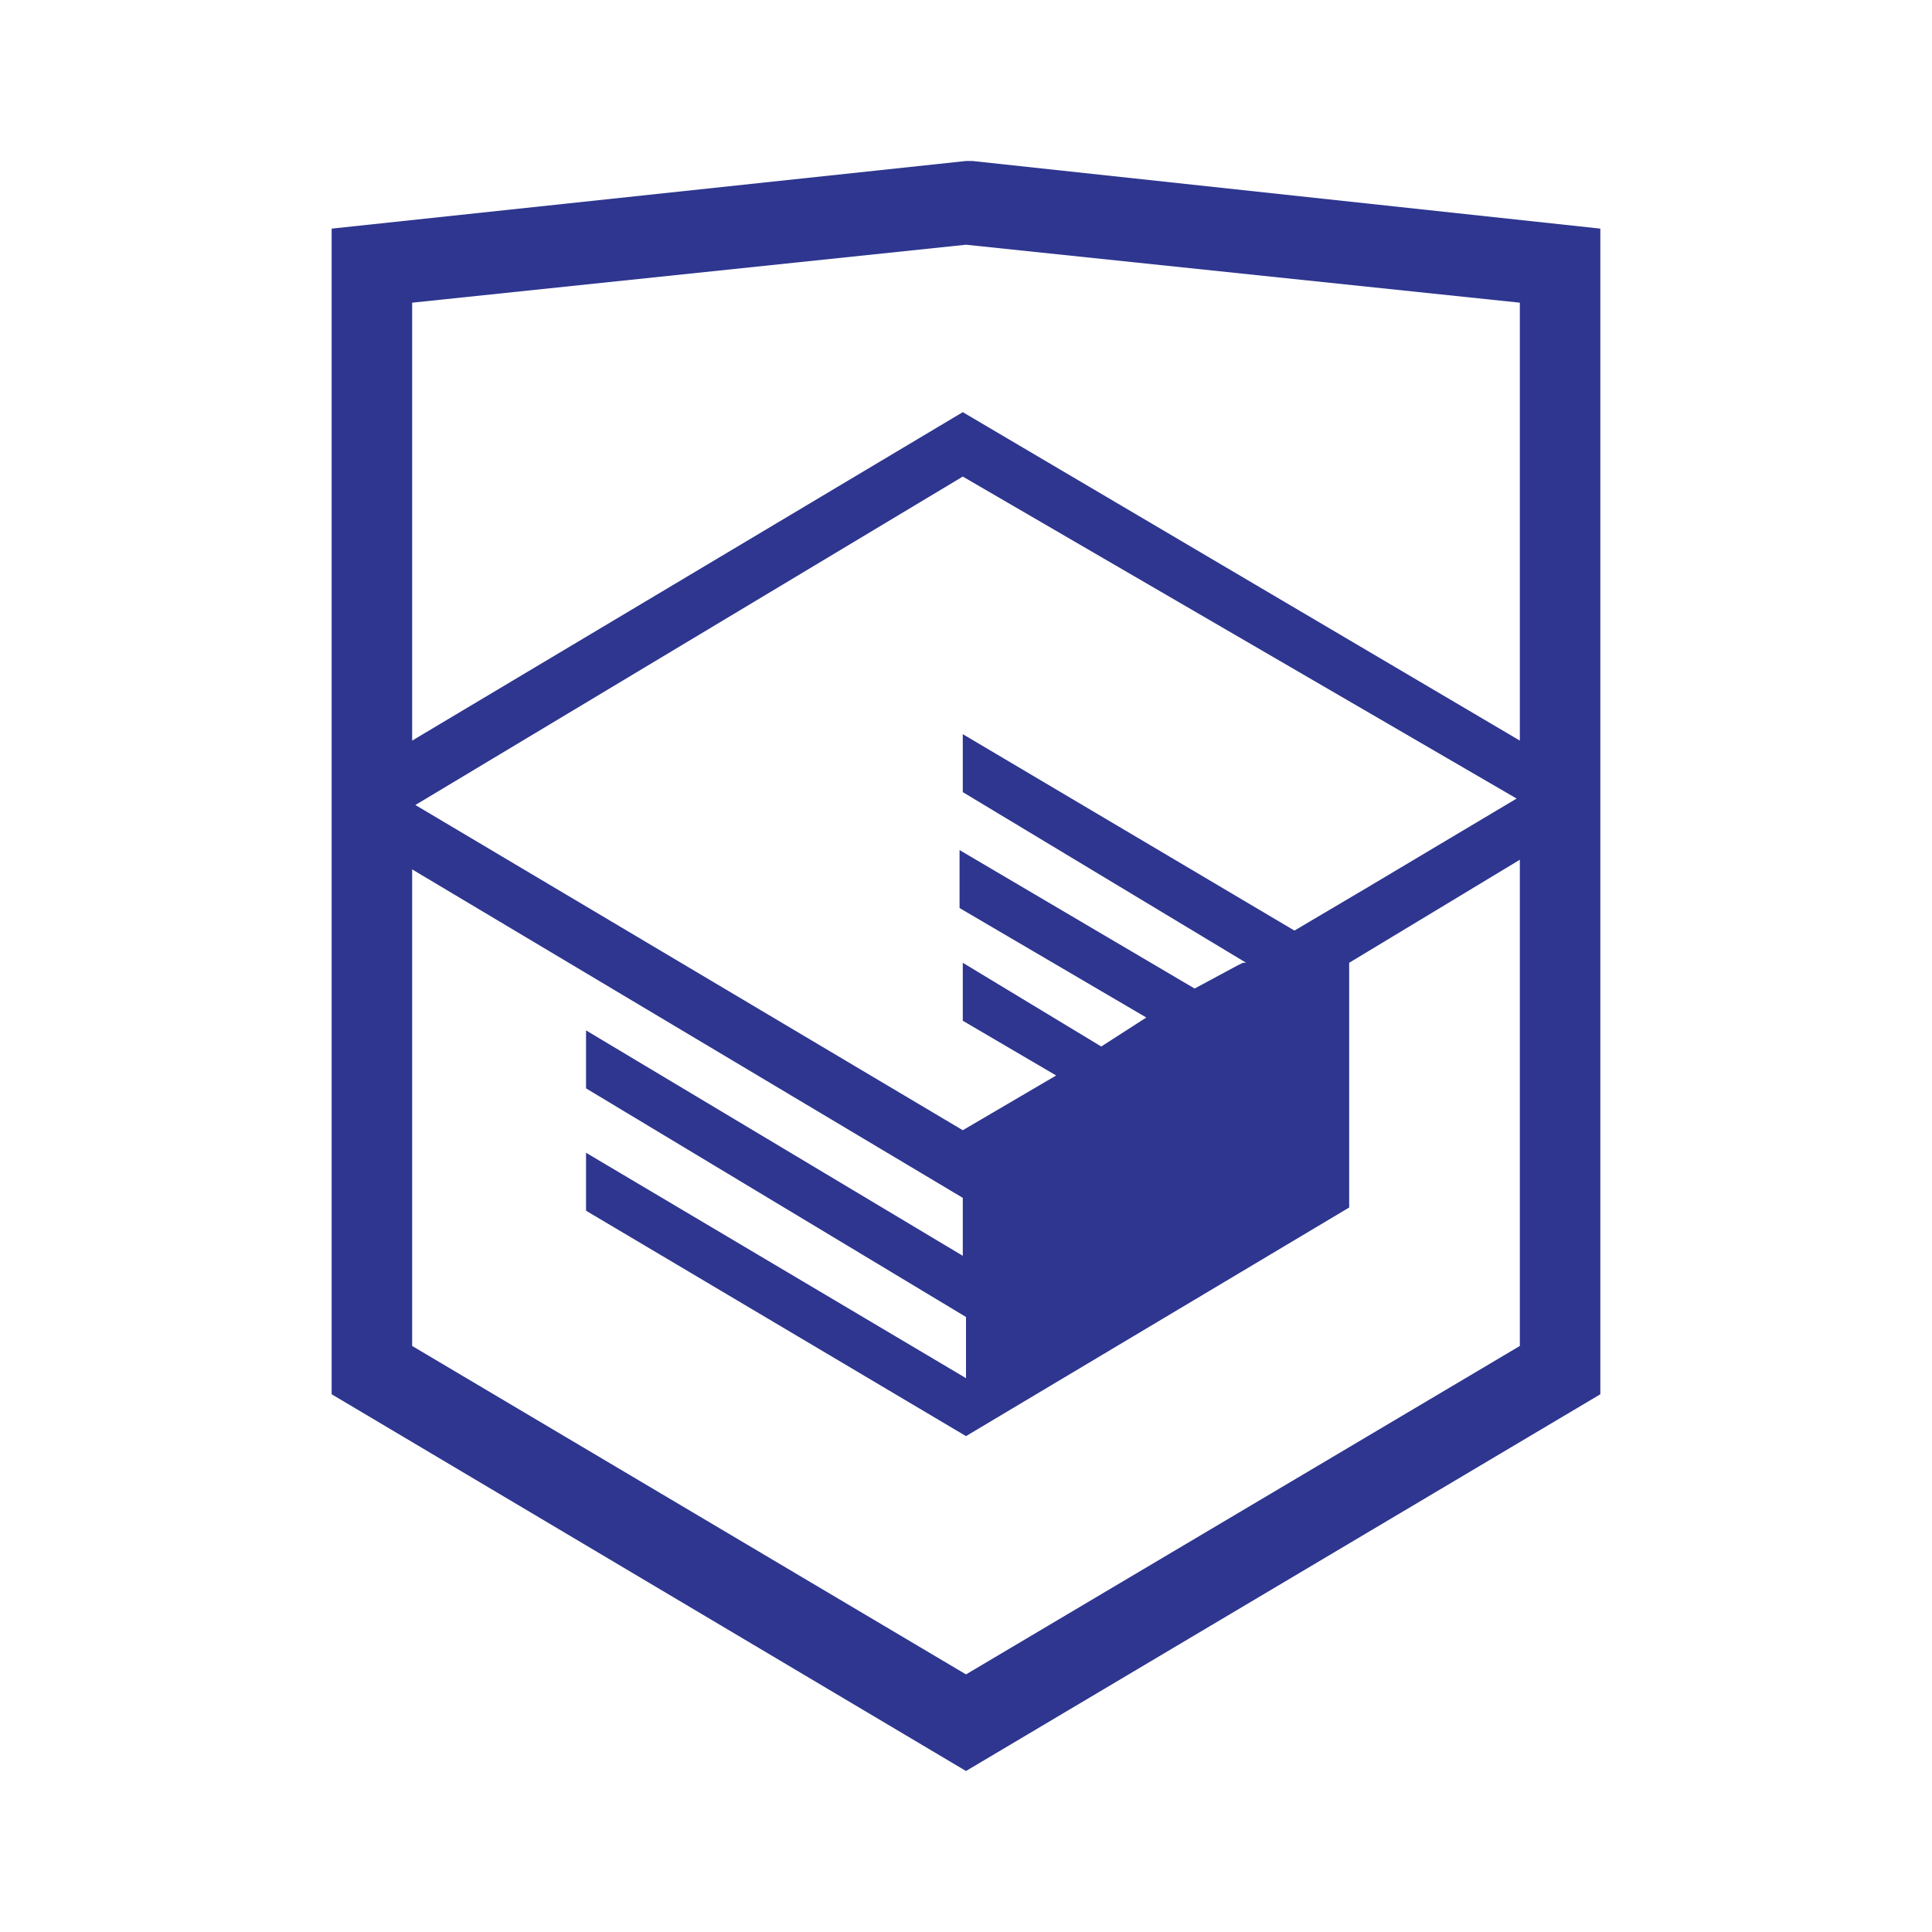
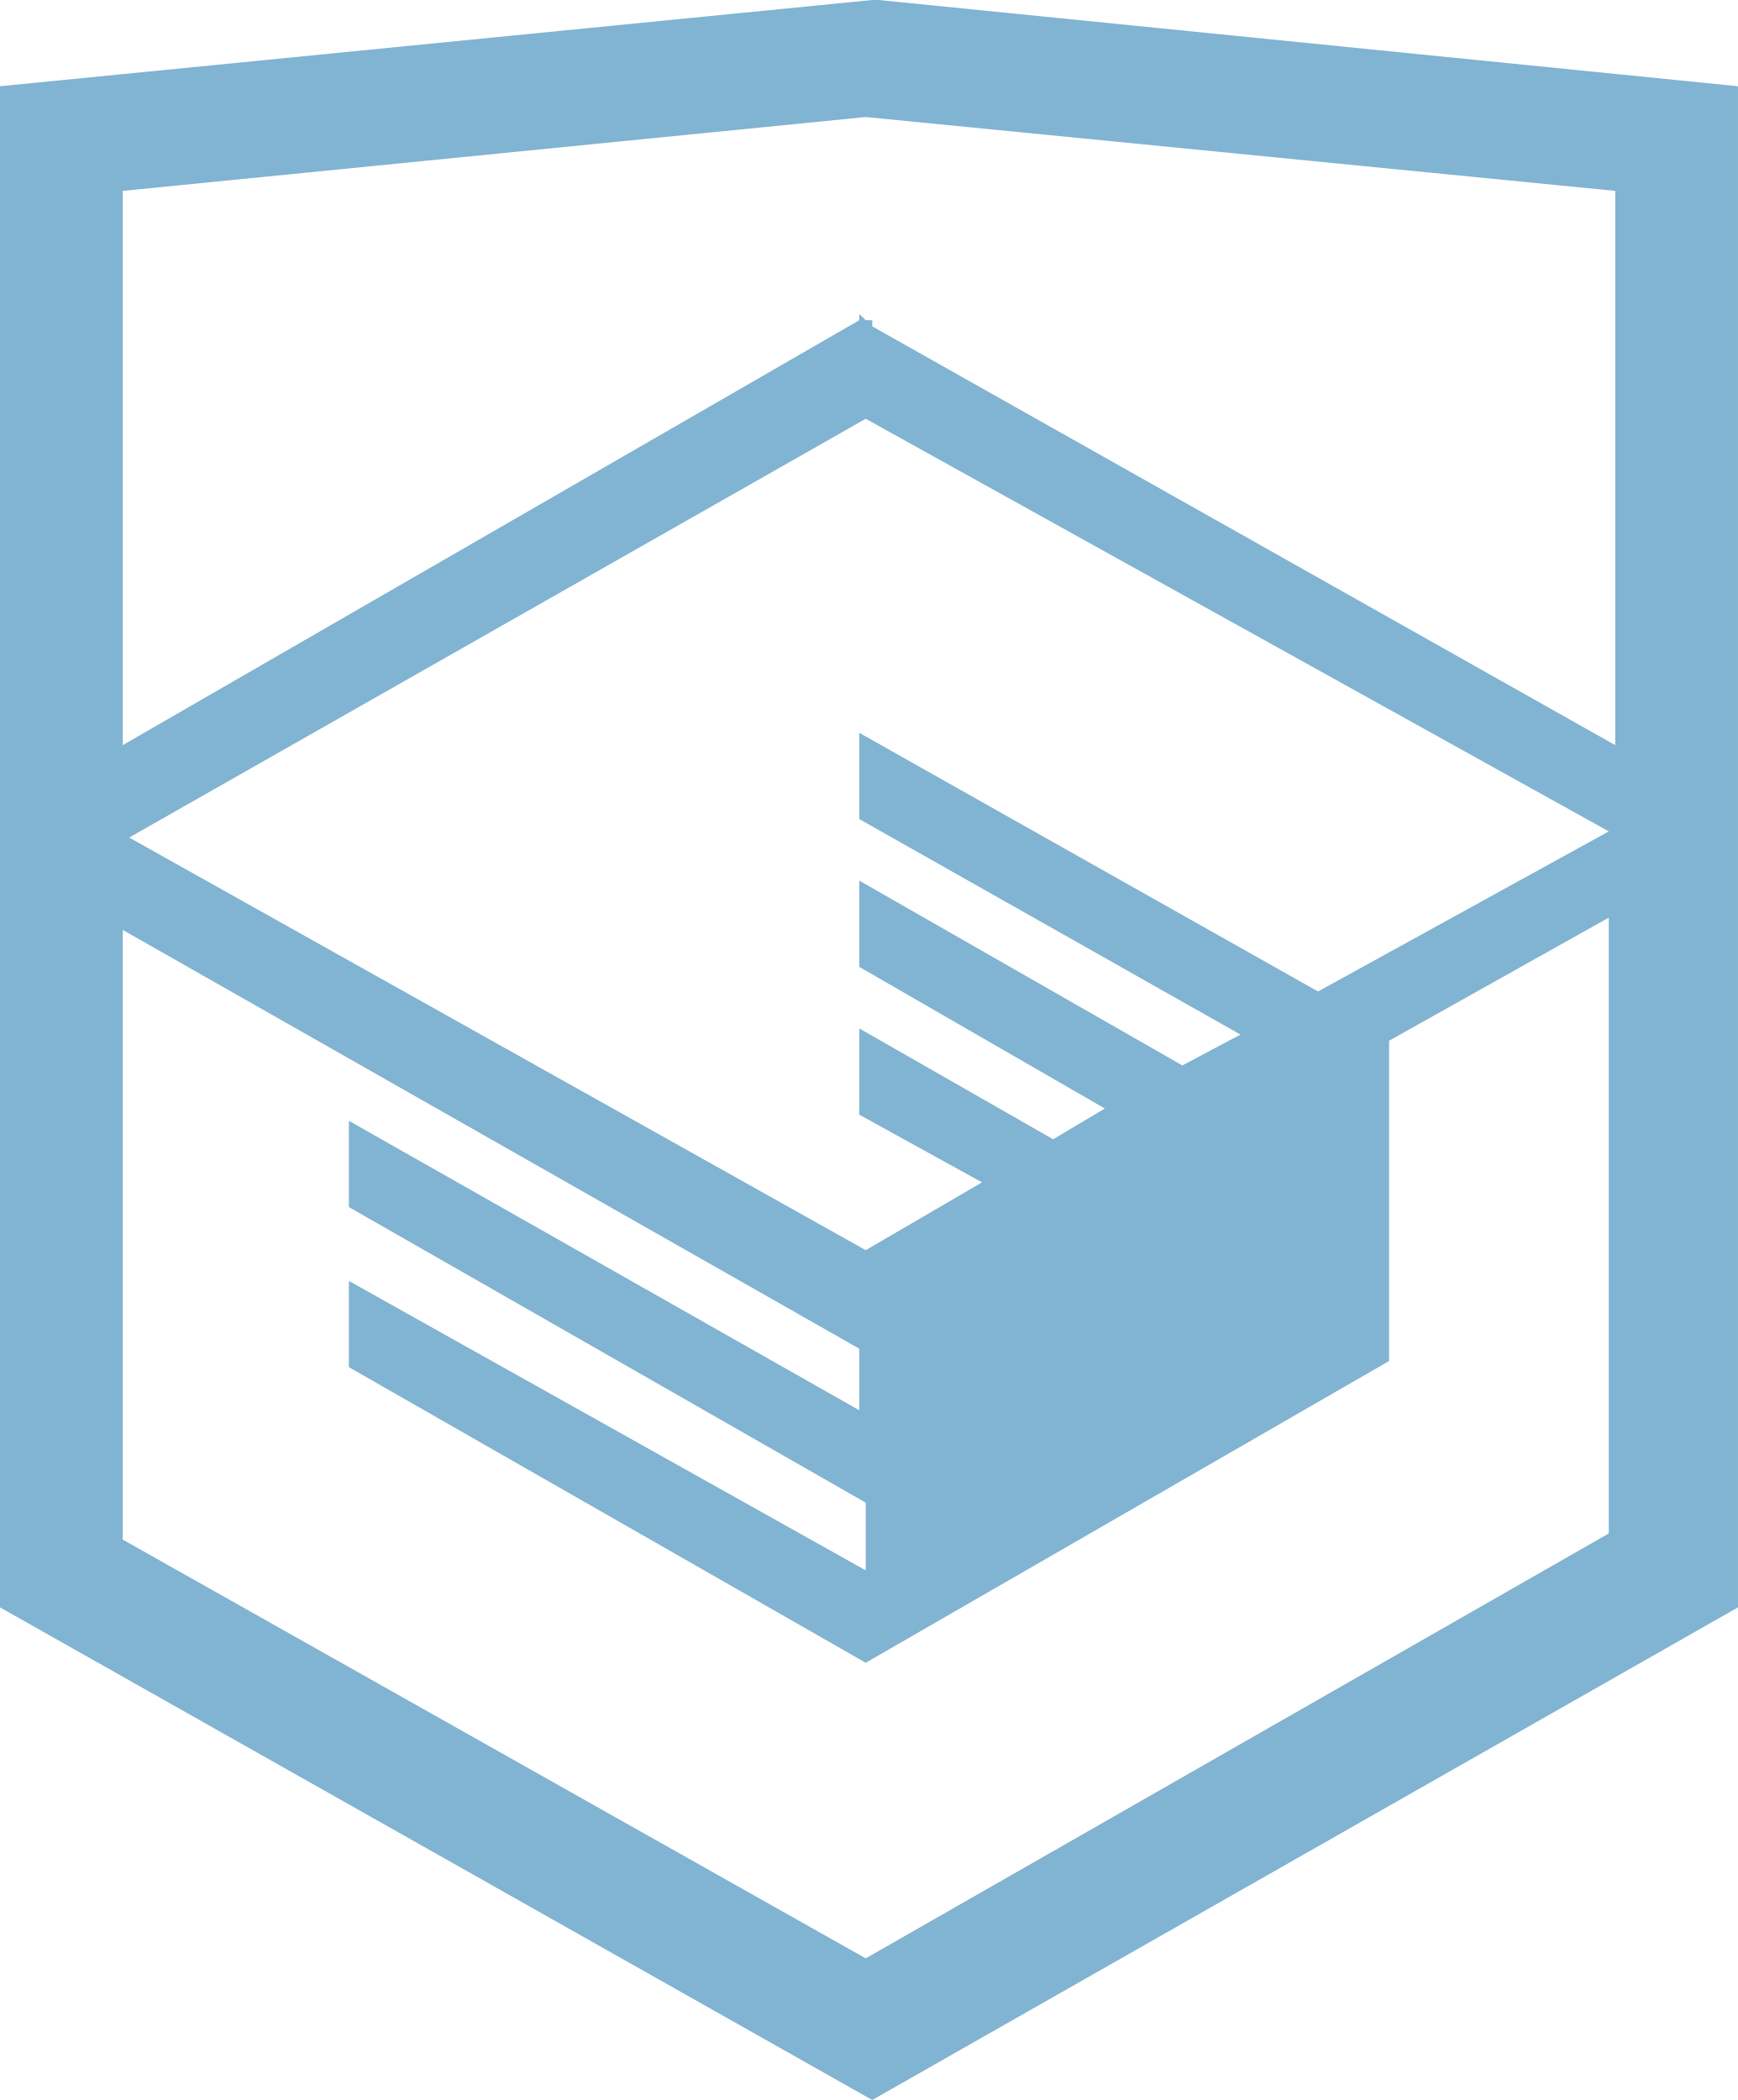
- <svg xmlns="http://www.w3.org/2000/svg" viewBox="0 0 60 60">
-   <path fill="#2E368F" d="M30.2 5h-.2l-19.7 2.1v36.2l19.7 11.7 19.7-11.7v-36.2l-19.5-2.1zm17 36.8l-17.2 10.2-17.2-10.2v-14.8l17.1 10.2v1.8l-11.7-7v1.8l11.8 7.1v1.9l-11.8-7v1.8l11.8 7 11.9-7.1v-7.6l5.3-3.2v15.1zm-.1-17l-4.7 2.8-2.2 1.3-10.3-6.1v1.8l8.8 5.3h-.1l-.2.1-1.3.7-7.3-4.3v1.8l5.8 3.4-1.4.9-4.3-2.6v1.8l2.9 1.7-2.9 1.7-17-10.1 17-10.2 17.2 10zm.1-1.8l-17.3-10.2-17.1 10.2v-13.6l17.2-1.8 17.2 1.8v13.6z" />
+ <svg xmlns="http://www.w3.org/2000/svg" width="24" height="29" viewBox="0 0 24 29" fill="none">
+   <path d="M12.134 0H12.045L0 1.191V22.197L12.045 29L24 22.197V1.191L12.134 0ZM22.305 10.29L12.045 4.507V4.422H11.955L11.866 4.337V4.422L1.695 10.29V2.636L11.955 1.616L22.305 2.636V10.29ZM11.955 5.783L22.216 11.481L18.201 13.692L11.866 10.12V11.311L17.13 14.287L16.327 14.713L11.866 12.161V13.352L15.257 15.308L14.543 15.733L11.866 14.202V15.393L13.561 16.328L11.955 17.264L1.784 11.566L11.955 5.783ZM1.695 12.842L11.866 18.625V19.475L4.818 15.478V16.669L11.955 20.751V21.686L4.818 17.689V18.88L11.955 22.962L19.182 18.795V14.372L22.216 12.672V21.176L11.955 27.044L1.695 21.261V12.842Z" fill="#81B3D2" />
</svg>
